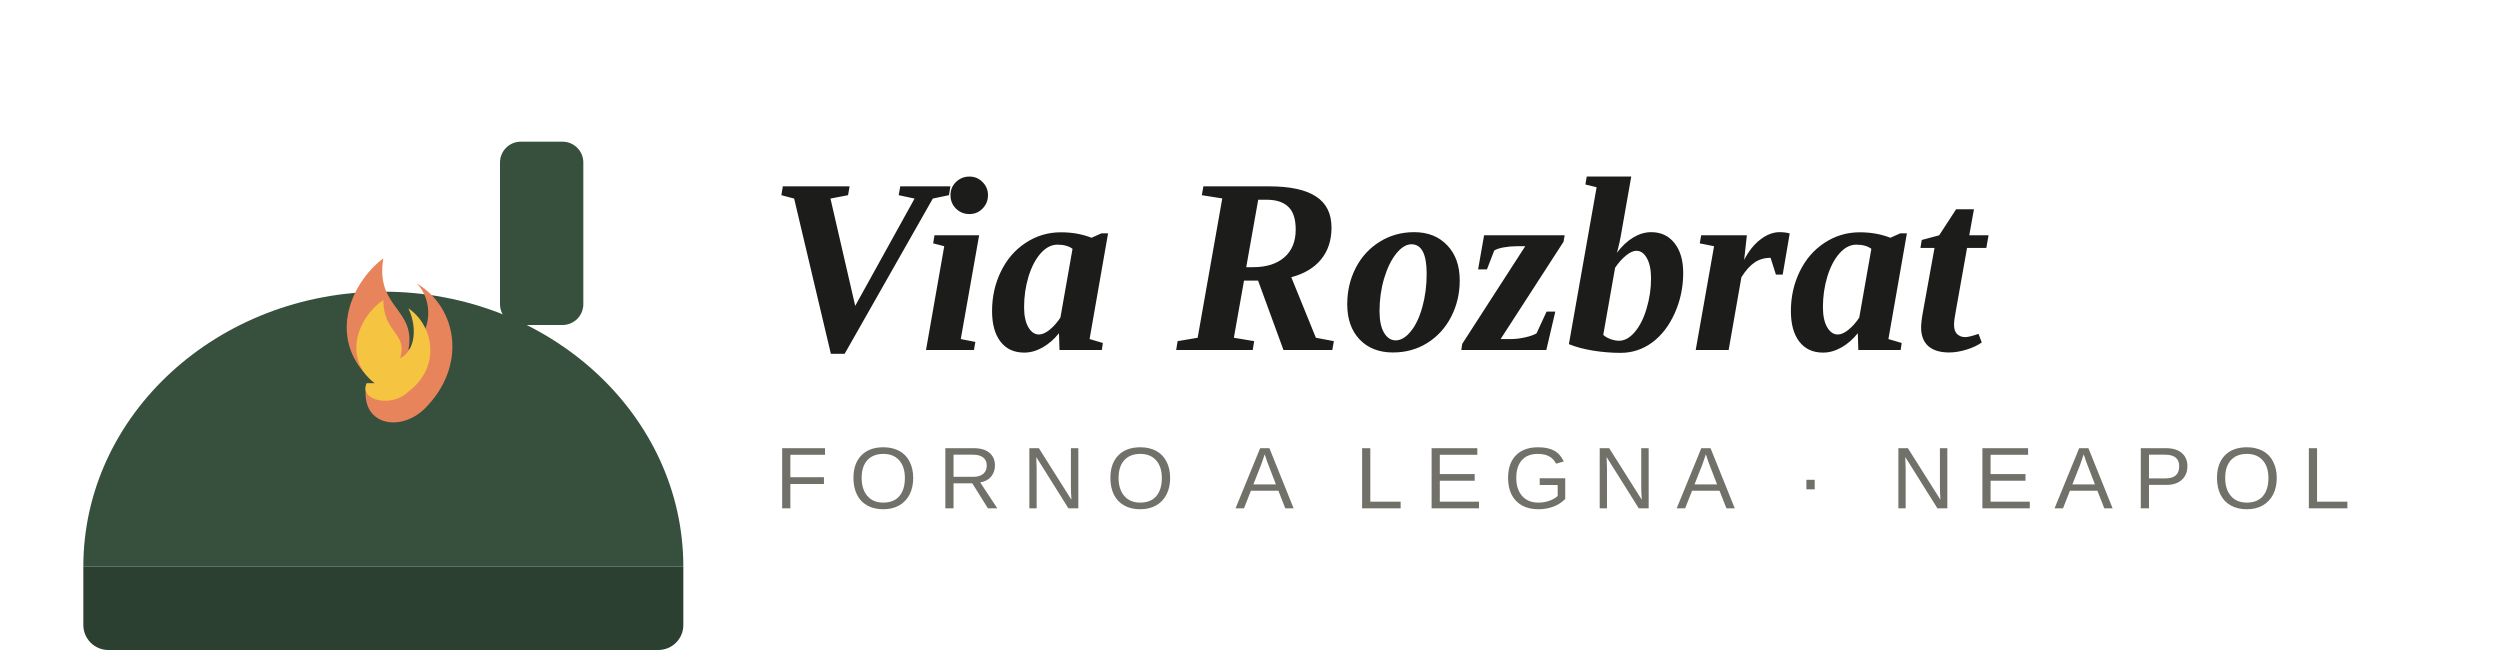
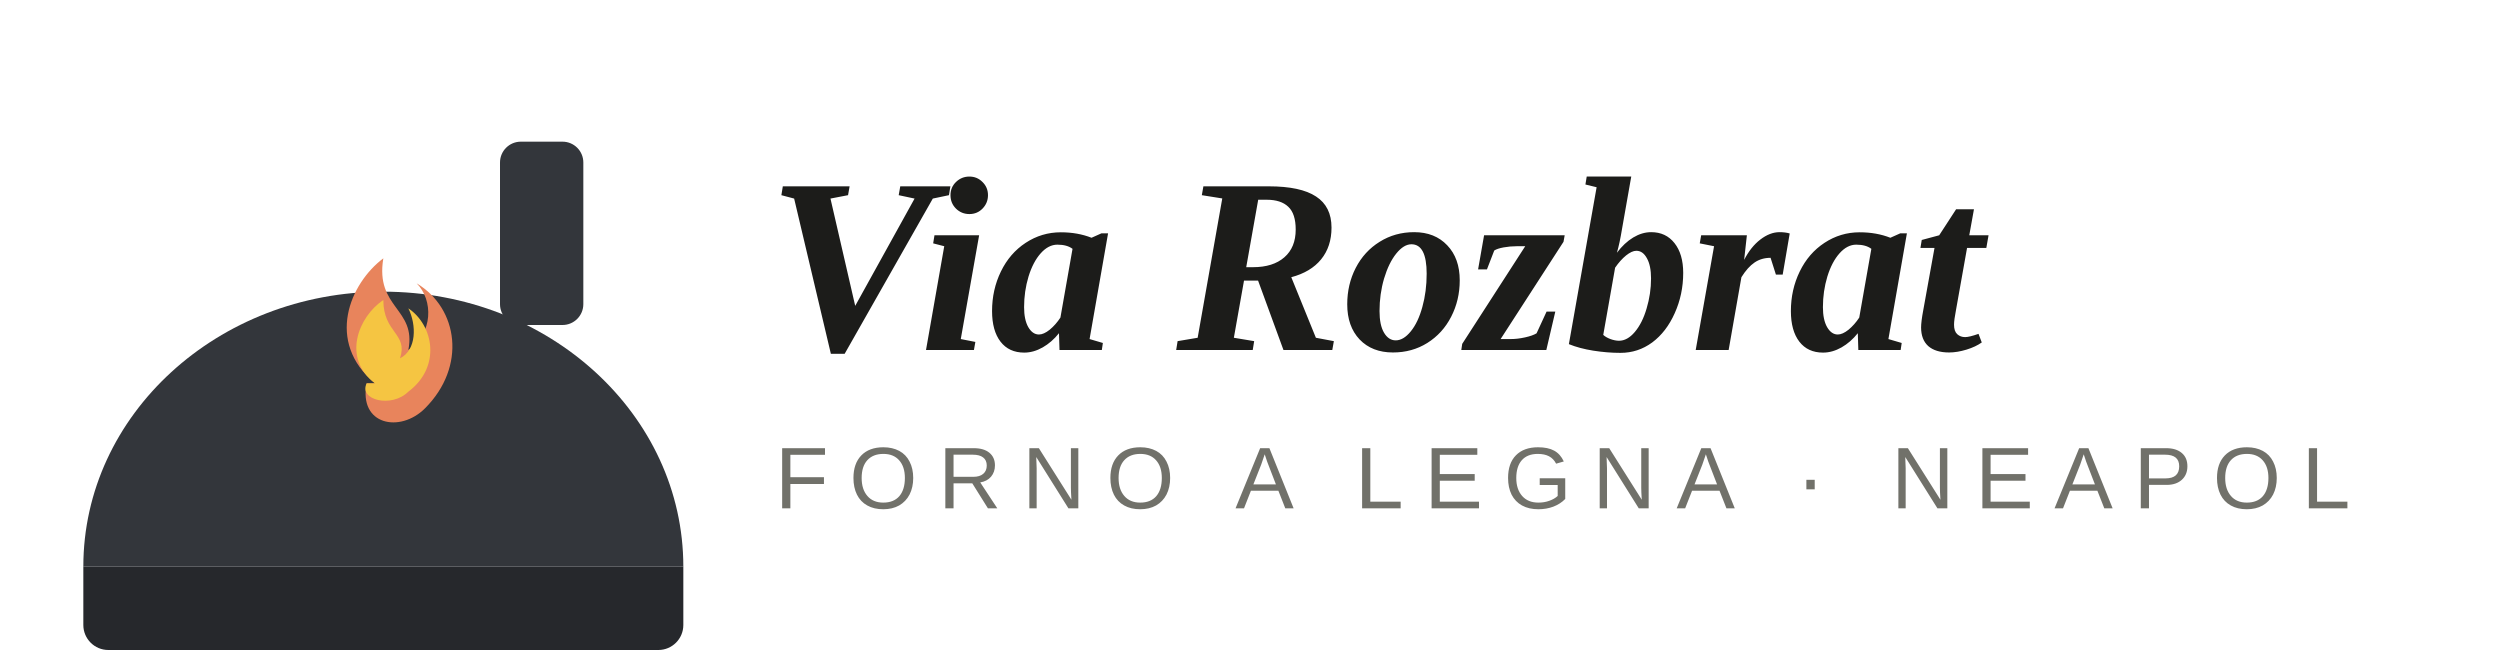
<svg xmlns="http://www.w3.org/2000/svg" viewBox="0 0 300 80" width="300" height="80" role="img" aria-label="Via Rozbrat">
  <g transform="translate(6,8)">
-     <path d="M4 60 a36 33 0 0 1 72 0 z" fill="#37503D" />
-     <path d="M4 60 h72 v7 a3 3 0 0 1 -3 3 h-66 a3 3 0 0 1 -3 -3 z" fill="#2B4031" />
-     <rect x="54" y="9" width="10" height="22" rx="2.5" fill="#37503D" />
+     <path d="M4 60 a36 33 0 0 1 72 0 z" fill="#33363B" />
+     <path d="M4 60 h72 v7 a3 3 0 0 1 -3 3 h-66 a3 3 0 0 1 -3 -3 z" fill="#26282C" />
+     <rect x="54" y="9" width="10" height="22" rx="2.5" fill="#33363B" />
    <path d="M39 38 c-6 -5 -3 -12 1 -15 c-1 6 4 6 3 11 c3 -2 3 -6 1 -8 c5 3 6 10 1 15 c-3 3 -8 2 -7 -3z" fill="#E8845C" />
    <path d="M39 38 c-4 -3 -2 -8 1 -10 c0 4 3 4 2 7 c2 -1 2 -4 1 -6 c3 2 4 7 0 10 c-2 2 -6 1 -5 -1z" fill="#F5C542" />
  </g>
  <text x="92" y="42" font-family="Georgia, 'Times New Roman', serif" font-size="30" font-weight="bold" font-style="italic" fill="#1C1C1A">Via Rozbrat</text>
  <text x="93" y="61" font-family="Arial, Helvetica, sans-serif" font-size="10.5" letter-spacing="2.5" fill="#71716A">FORNO A LEGNA · NEAPOL</text>
</svg>
